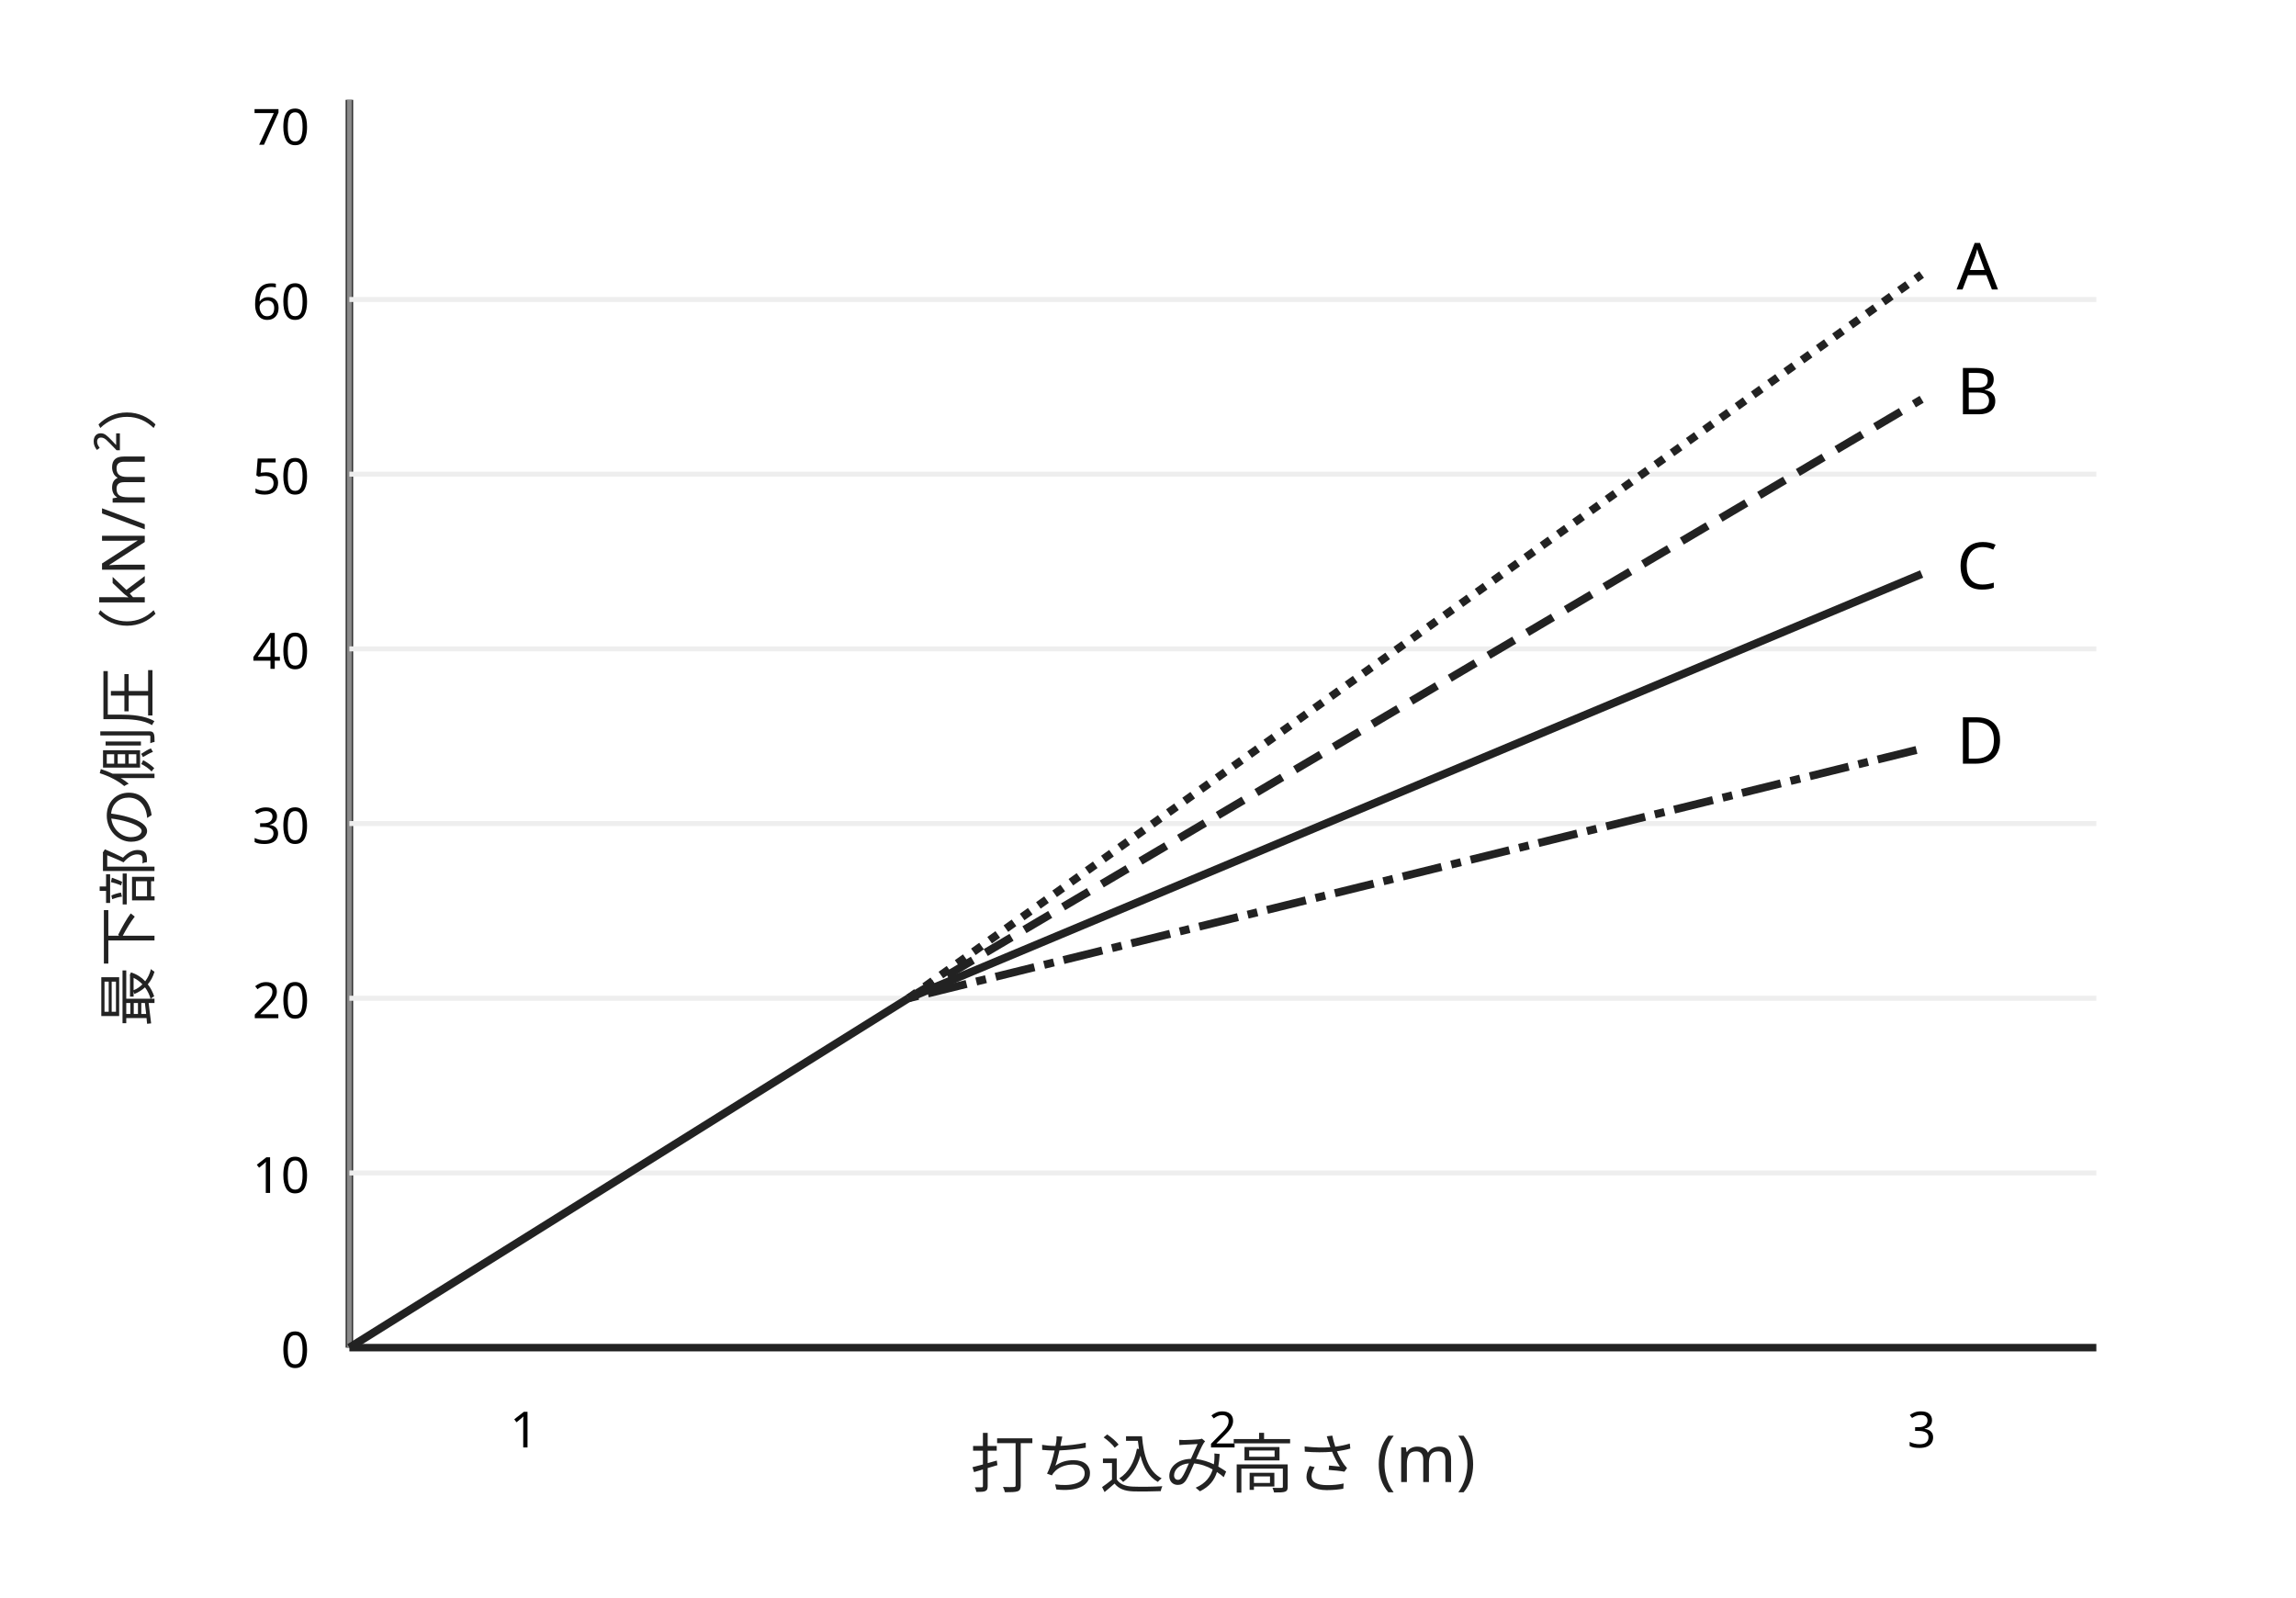
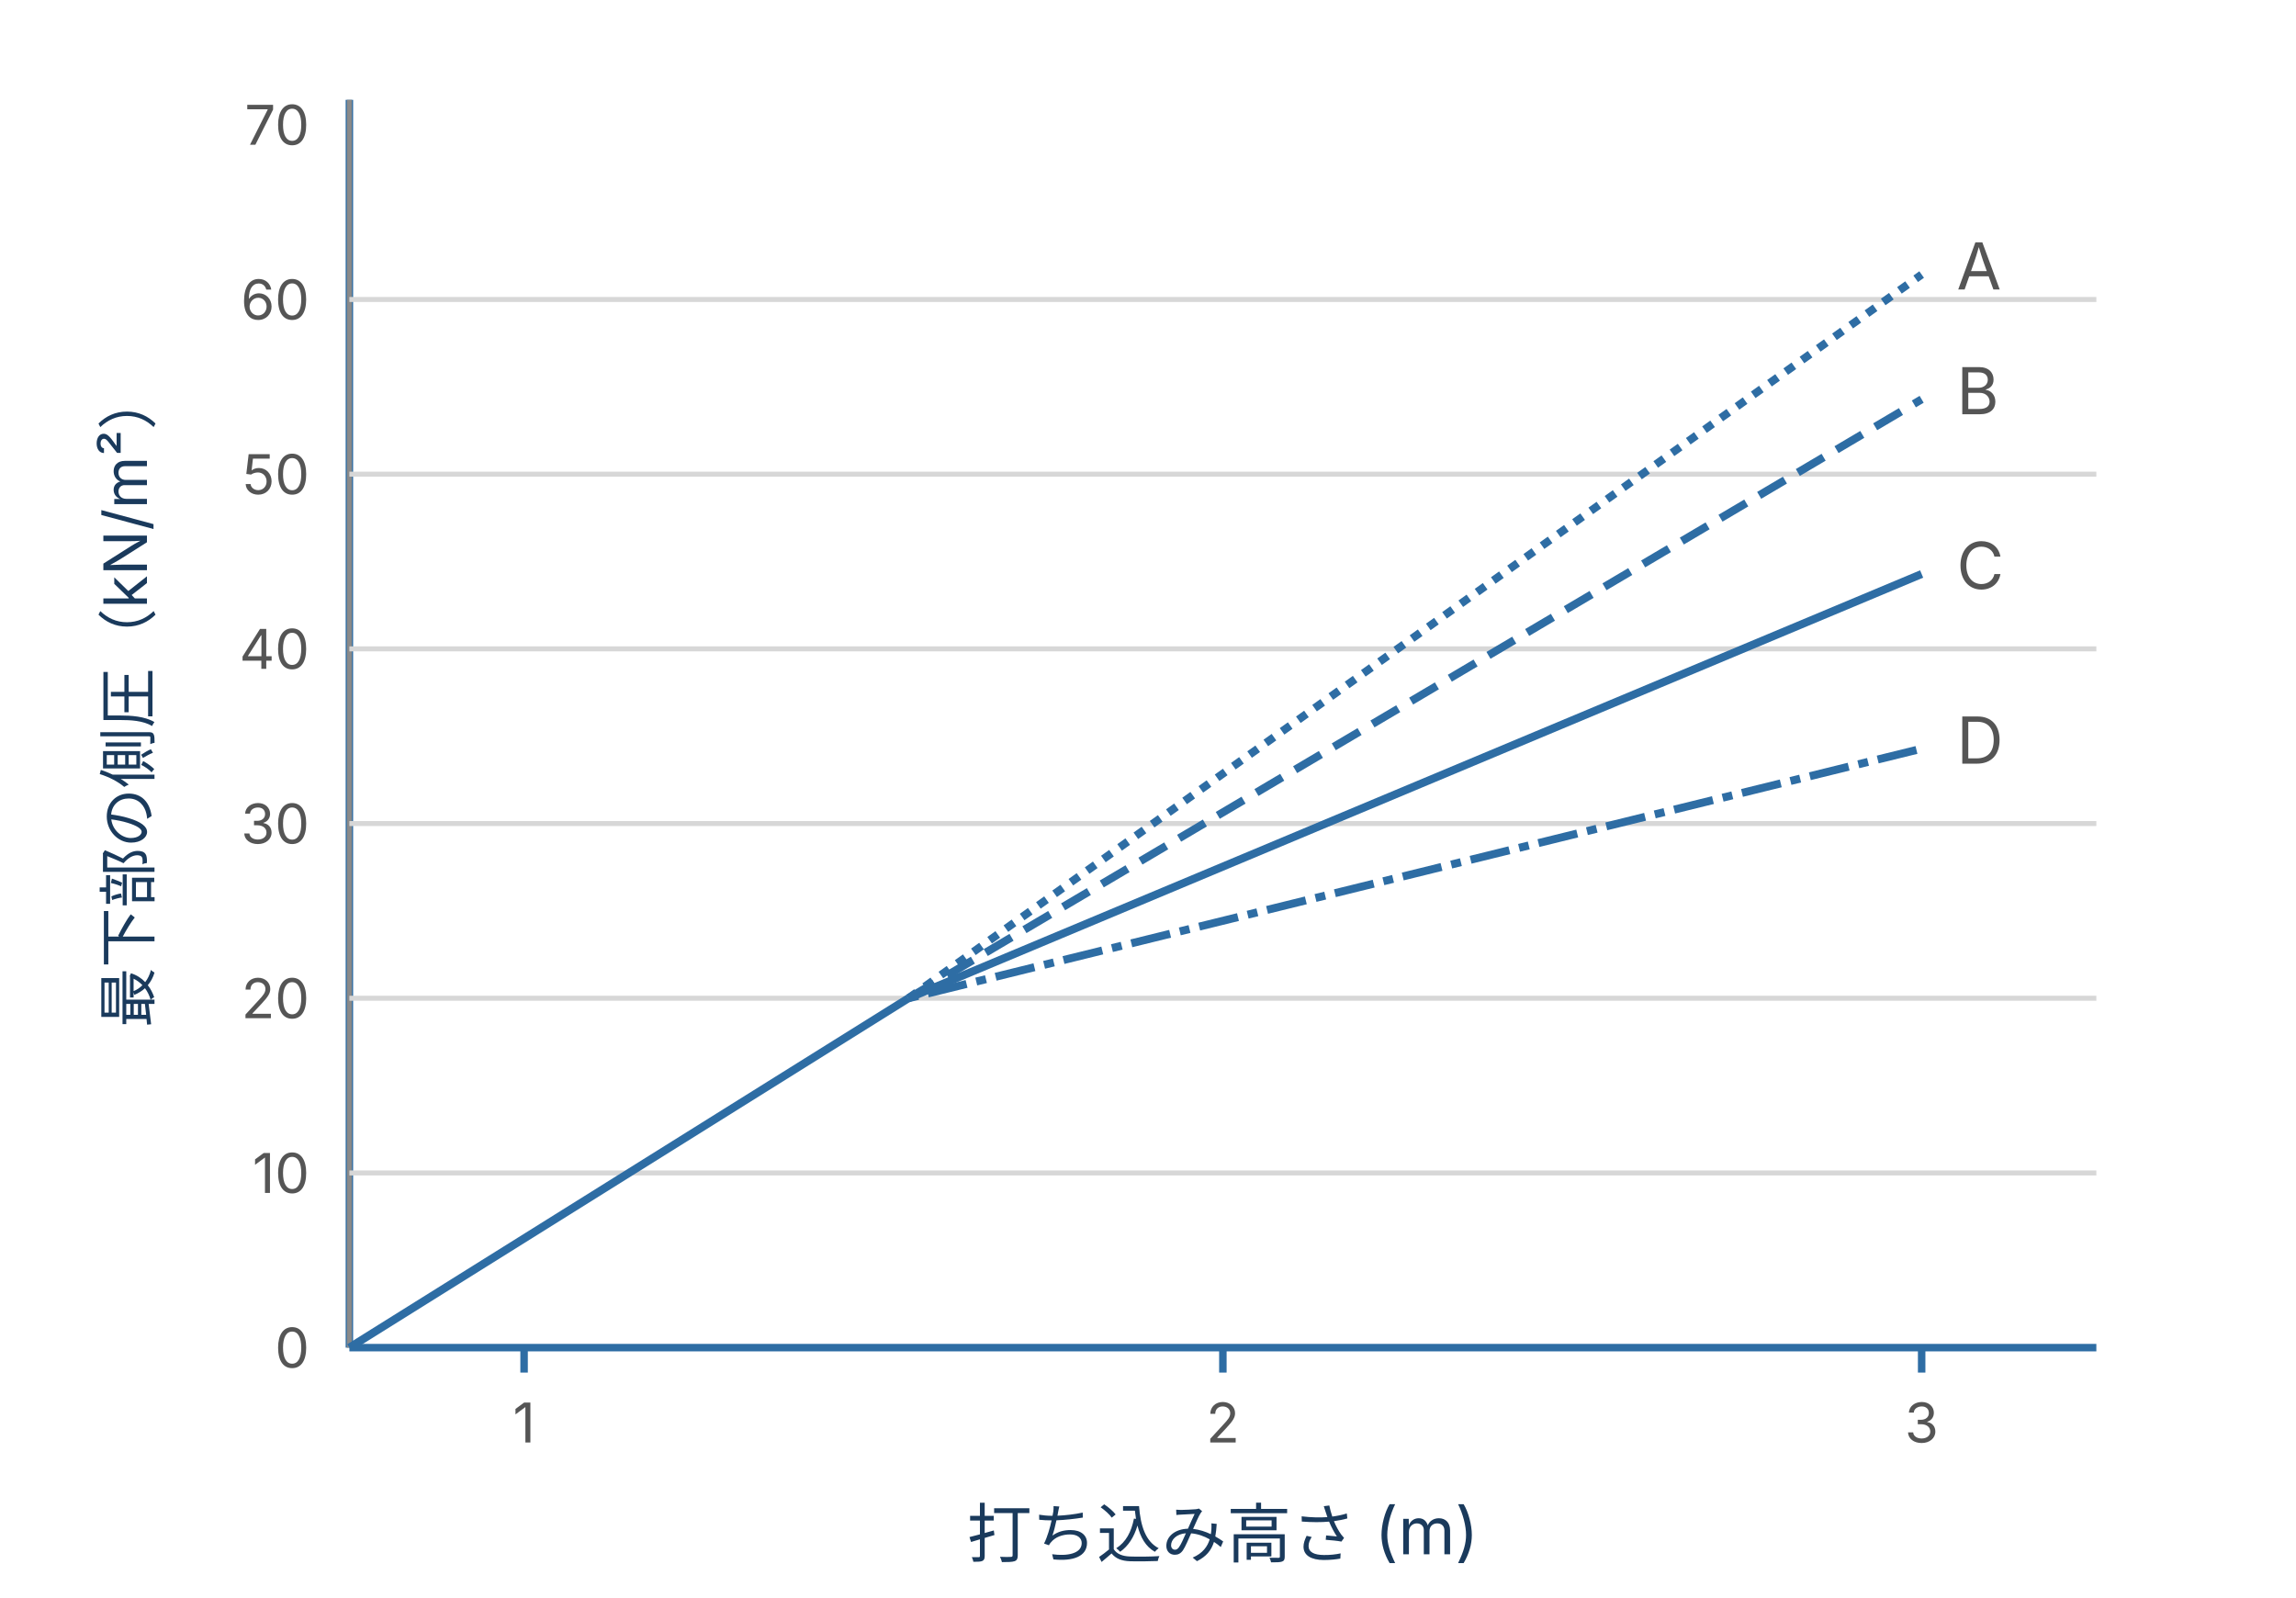
<svg xmlns="http://www.w3.org/2000/svg" viewBox="0 0 460 320" style="max-width:460px;width:100%" role="img" aria-label="型枠の打込み高さと最下部の側圧の関係を示す4本の折れ線グラフA・B・C・D。すべて打込み高さ約1.6mまでは同じ直線で立ち上がり、以降傾きが分岐する">
-   <line x1="70" y1="270" x2="420" y2="270" stroke="#222" stroke-width="1.5" />
-   <line x1="70" y1="270" x2="70" y2="20" stroke="#222" stroke-width="1.5" />
-   <text x="245" y="298" text-anchor="middle" font-family="sans-serif" font-size="13" fill="#222">打ち込み高さ (m)</text>
-   <text x="30" y="140" text-anchor="middle" font-family="sans-serif" font-size="12" fill="#222" transform="rotate(-90 30 140)">最下部の側圧（kN/m²）</text>
+   <defs>
+     <style>
+       text { font-family: Inter, "Noto Sans JP", "Hiragino Kaku Gothic ProN", "Hiragino Sans", sans-serif; }
+     </style>
+   </defs>
+   <line x1="70" y1="270" x2="420" y2="270" stroke="#2e6da4" stroke-width="1.5" />
+   <line x1="70" y1="270" x2="70" y2="20" stroke="#2e6da4" stroke-width="1.5" />
+   <text x="245" y="312" text-anchor="middle" font-size="13" fill="#1a3a5c">打ち込み高さ (m)</text>
+   <text x="30" y="140" text-anchor="middle" font-size="12" fill="#1a3a5c" transform="rotate(-90 30 140)">最下部の側圧（kN/m²）</text>
  <line x1="70" y1="270" x2="70" y2="20" stroke="#8a8a8a" stroke-width="1" />
-   <line x1="70" y1="235" x2="420" y2="235" stroke="#eee" stroke-width="1" />
-   <line x1="70" y1="200" x2="420" y2="200" stroke="#eee" stroke-width="1" />
-   <line x1="70" y1="165" x2="420" y2="165" stroke="#eee" stroke-width="1" />
-   <line x1="70" y1="130" x2="420" y2="130" stroke="#eee" stroke-width="1" />
-   <line x1="70" y1="95" x2="420" y2="95" stroke="#eee" stroke-width="1" />
-   <line x1="70" y1="60" x2="420" y2="60" stroke="#eee" stroke-width="1" />
-   <text x="62" y="274" text-anchor="end" font-family="sans-serif" font-size="10">0</text>
-   <text x="62" y="239" text-anchor="end" font-family="sans-serif" font-size="10">10</text>
-   <text x="62" y="204" text-anchor="end" font-family="sans-serif" font-size="10">20</text>
-   <text x="62" y="169" text-anchor="end" font-family="sans-serif" font-size="10">30</text>
-   <text x="62" y="134" text-anchor="end" font-family="sans-serif" font-size="10">40</text>
-   <text x="62" y="99" text-anchor="end" font-family="sans-serif" font-size="10">50</text>
-   <text x="62" y="64" text-anchor="end" font-family="sans-serif" font-size="10">60</text>
-   <text x="62" y="29" text-anchor="end" font-family="sans-serif" font-size="10">70</text>
-   <text x="105" y="290" text-anchor="middle" font-family="sans-serif" font-size="10">1</text>
-   <text x="245" y="290" text-anchor="middle" font-family="sans-serif" font-size="10">2</text>
-   <text x="385" y="290" text-anchor="middle" font-family="sans-serif" font-size="10">3</text>
-   <line x1="70" y1="270" x2="182" y2="200" stroke="#222" stroke-width="1.6" />
-   <line x1="182" y1="200" x2="385" y2="55" stroke="#222" stroke-width="1.6" stroke-dasharray="2 2" />
-   <line x1="182" y1="200" x2="385" y2="80" stroke="#222" stroke-width="1.6" stroke-dasharray="6 3" />
-   <line x1="182" y1="200" x2="385" y2="115" stroke="#222" stroke-width="1.6" />
-   <line x1="182" y1="200" x2="385" y2="150" stroke="#222" stroke-width="1.6" stroke-dasharray="2 2 8 2" />
-   <text x="392" y="58" font-family="sans-serif" font-size="13">A</text>
-   <text x="392" y="83" font-family="sans-serif" font-size="13">B</text>
-   <text x="392" y="118" font-family="sans-serif" font-size="13">C</text>
-   <text x="392" y="153" font-family="sans-serif" font-size="13">D</text>
+   <line x1="70" y1="235" x2="420" y2="235" stroke="#d7d7d7" stroke-width="1" />
+   <line x1="70" y1="200" x2="420" y2="200" stroke="#d7d7d7" stroke-width="1" />
+   <line x1="70" y1="165" x2="420" y2="165" stroke="#d7d7d7" stroke-width="1" />
+   <line x1="70" y1="130" x2="420" y2="130" stroke="#d7d7d7" stroke-width="1" />
+   <line x1="70" y1="95" x2="420" y2="95" stroke="#d7d7d7" stroke-width="1" />
+   <line x1="70" y1="60" x2="420" y2="60" stroke="#d7d7d7" stroke-width="1" />
+   <text x="62" y="274" text-anchor="end" font-size="11" fill="#555">0</text>
+   <text x="62" y="239" text-anchor="end" font-size="11" fill="#555">10</text>
+   <text x="62" y="204" text-anchor="end" font-size="11" fill="#555">20</text>
+   <text x="62" y="169" text-anchor="end" font-size="11" fill="#555">30</text>
+   <text x="62" y="134" text-anchor="end" font-size="11" fill="#555">40</text>
+   <text x="62" y="99" text-anchor="end" font-size="11" fill="#555">50</text>
+   <text x="62" y="64" text-anchor="end" font-size="11" fill="#555">60</text>
+   <text x="62" y="29" text-anchor="end" font-size="11" fill="#555">70</text>
+   <line x1="105" y1="270" x2="105" y2="275" stroke="#2e6da4" stroke-width="1.5" />
+   <text x="105" y="289" text-anchor="middle" font-size="11" fill="#555">1</text>
+   <line x1="245" y1="270" x2="245" y2="275" stroke="#2e6da4" stroke-width="1.5" />
+   <text x="245" y="289" text-anchor="middle" font-size="11" fill="#555">2</text>
+   <line x1="385" y1="270" x2="385" y2="275" stroke="#2e6da4" stroke-width="1.5" />
+   <text x="385" y="289" text-anchor="middle" font-size="11" fill="#555">3</text>
+   <line x1="70" y1="270" x2="182" y2="200" stroke="#2e6da4" stroke-width="1.6" />
+   <line x1="182" y1="200" x2="385" y2="55" stroke="#2e6da4" stroke-width="1.6" stroke-dasharray="2 2" />
+   <line x1="182" y1="200" x2="385" y2="80" stroke="#2e6da4" stroke-width="1.6" stroke-dasharray="6 3" />
+   <line x1="182" y1="200" x2="385" y2="115" stroke="#2e6da4" stroke-width="1.6" />
+   <line x1="182" y1="200" x2="385" y2="150" stroke="#2e6da4" stroke-width="1.6" stroke-dasharray="2 2 8 2" />
+   <text x="392" y="58" font-size="13" fill="#555">A</text>
+   <text x="392" y="83" font-size="13" fill="#555">B</text>
+   <text x="392" y="118" font-size="13" fill="#555">C</text>
+   <text x="392" y="153" font-size="13" fill="#555">D</text>
</svg>
